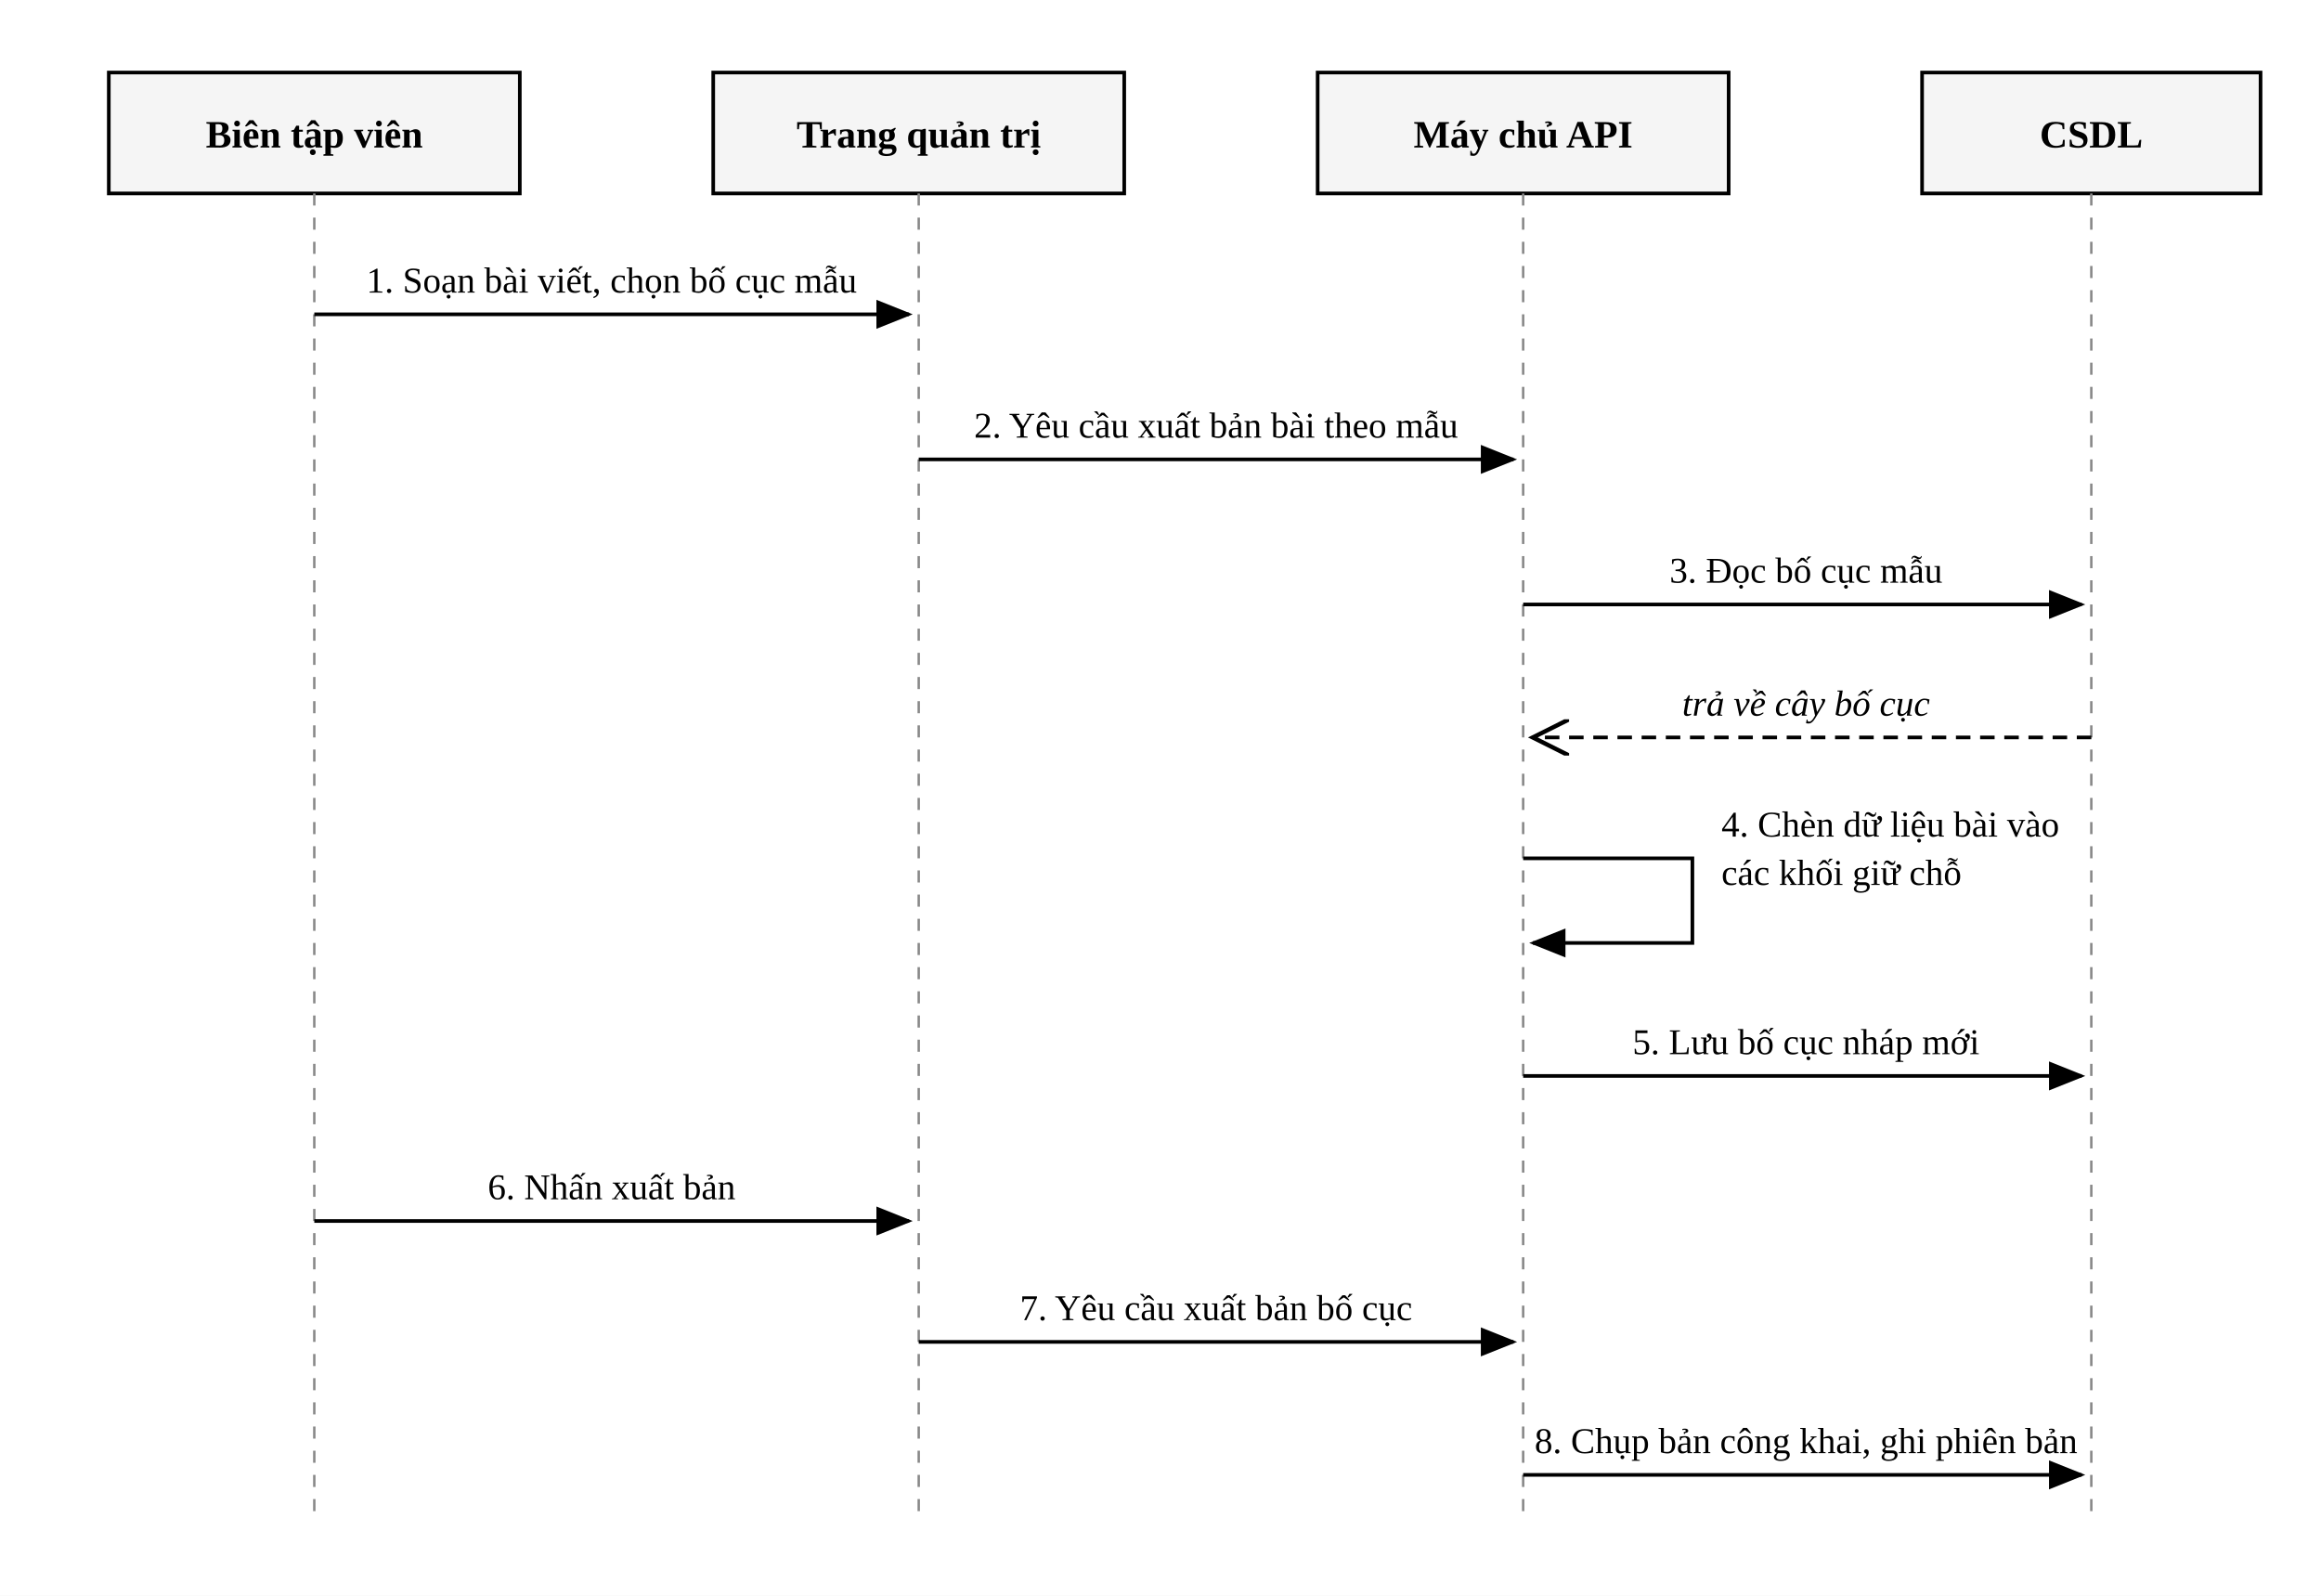
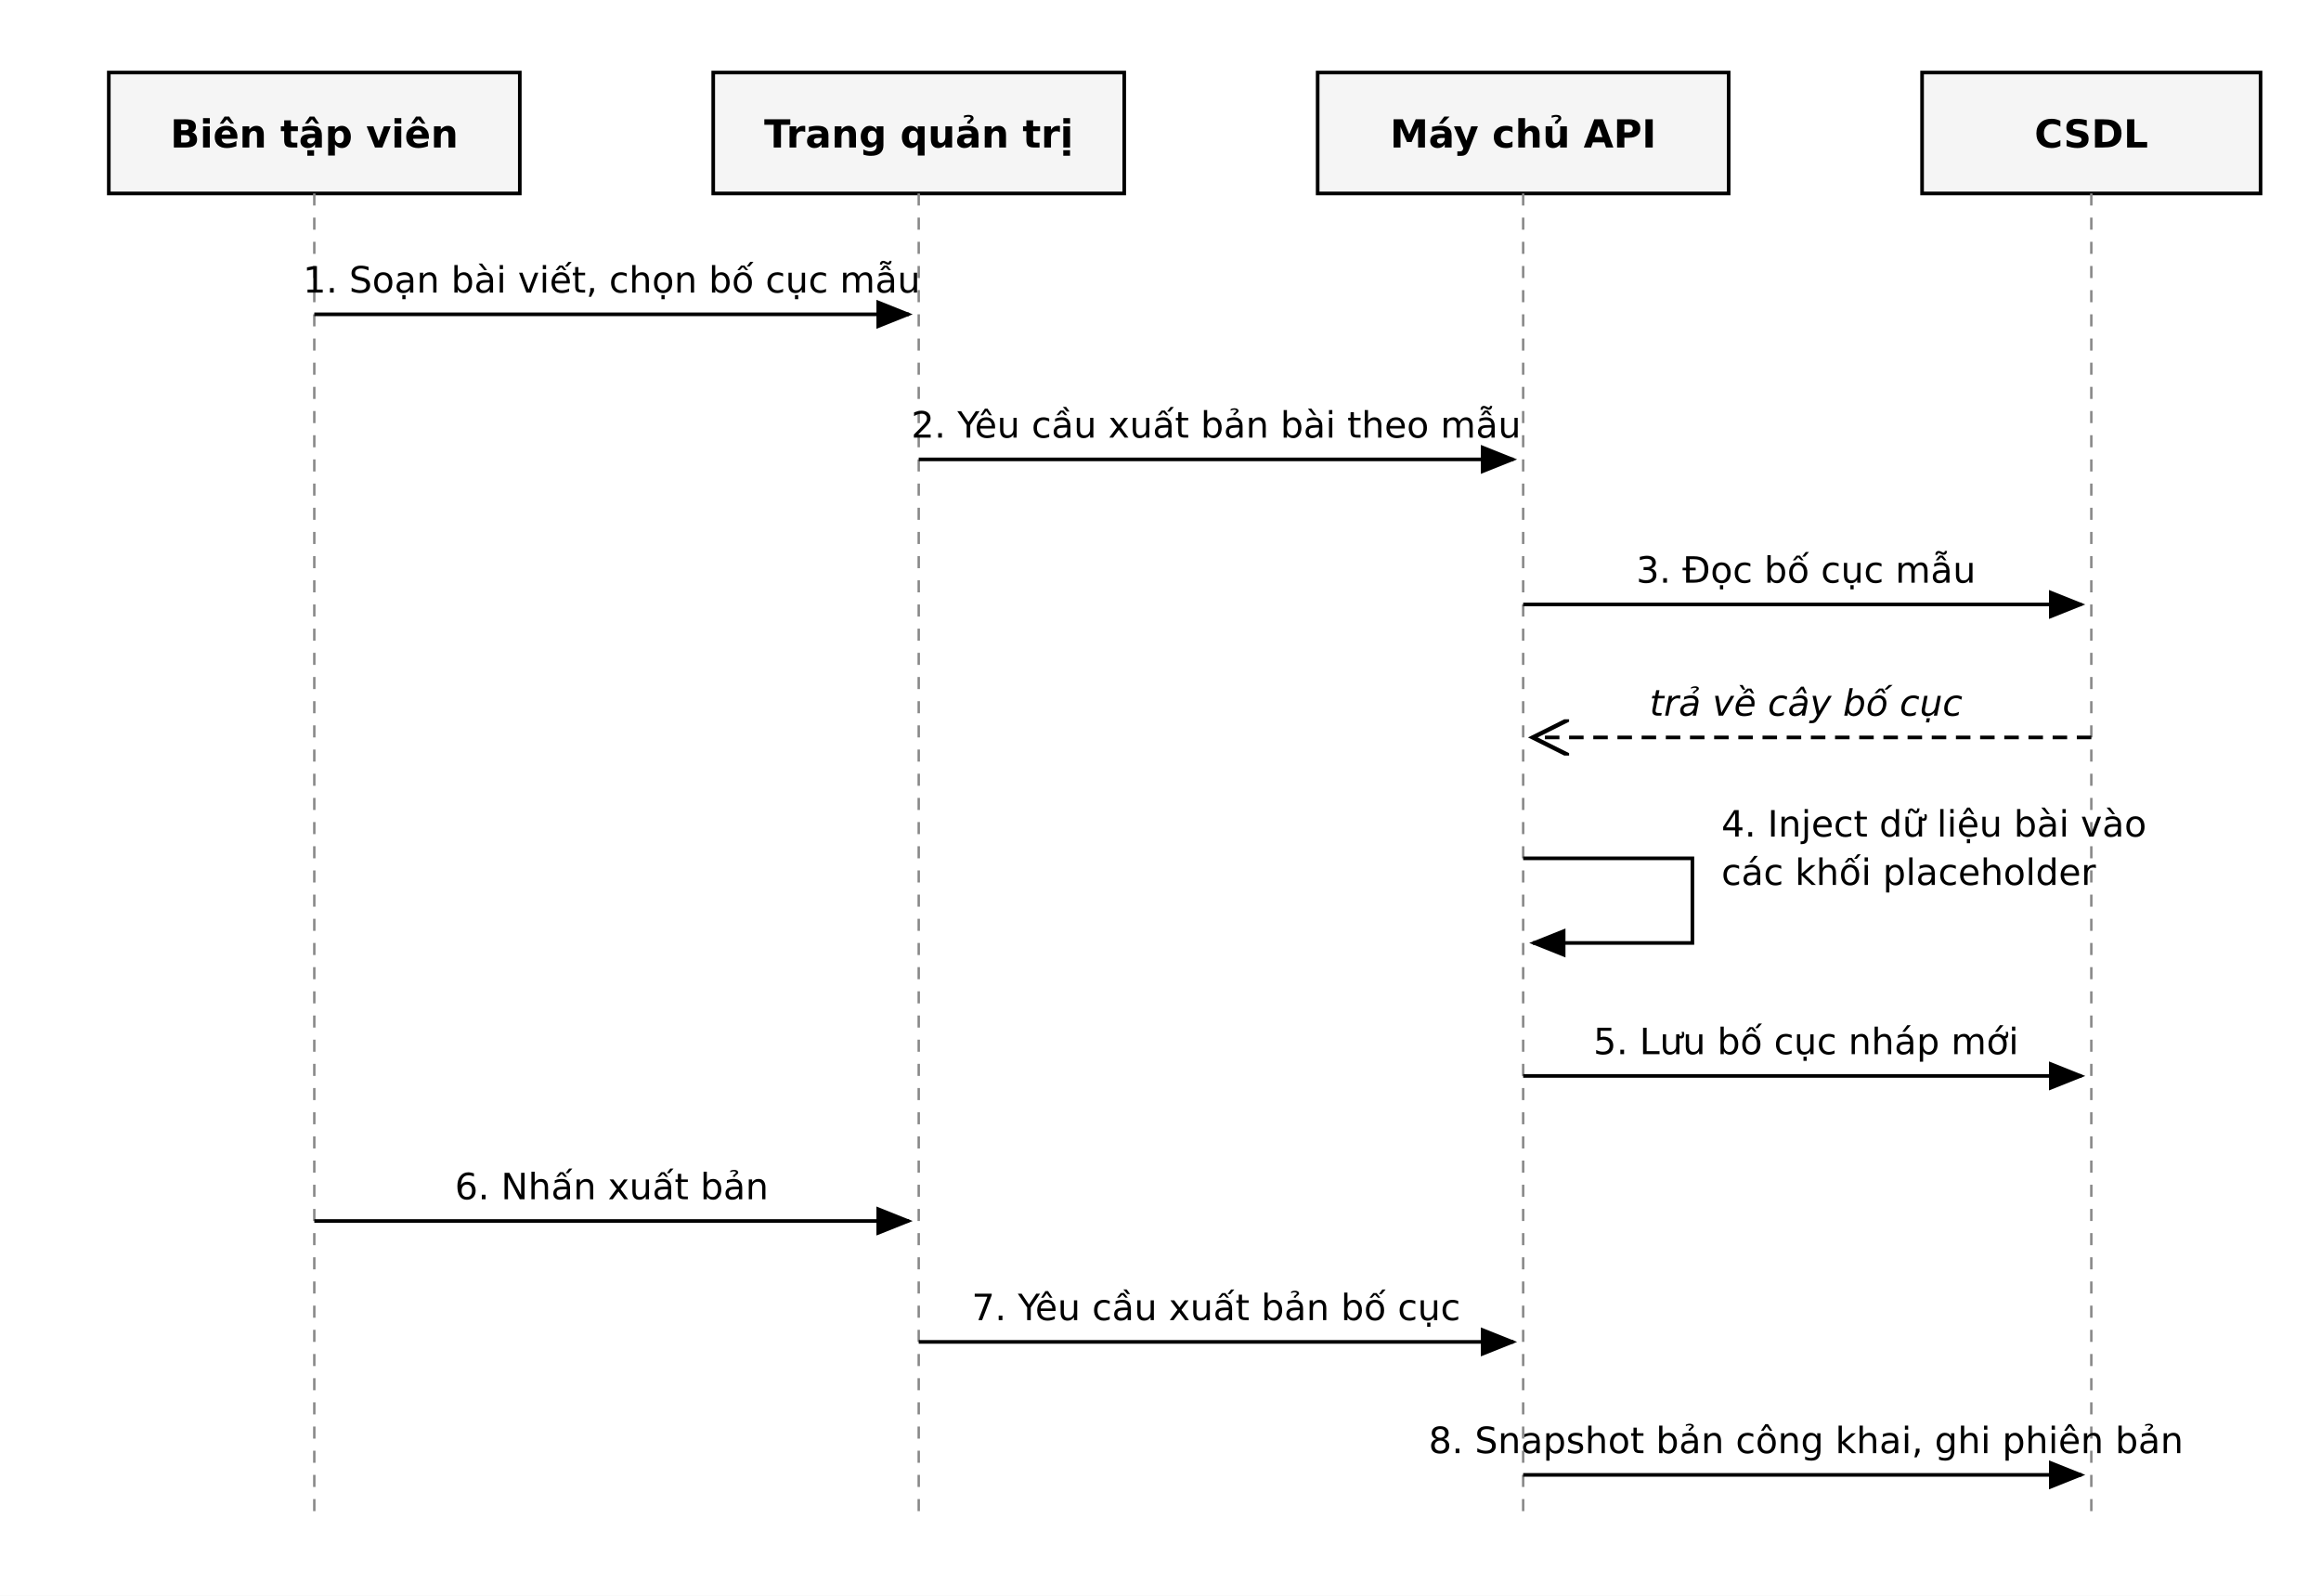
- <svg xmlns="http://www.w3.org/2000/svg" width="960" height="660" viewBox="0 0 960 660" font-family="Times New Roman, serif">
+ <svg xmlns="http://www.w3.org/2000/svg" width="960" height="660" viewBox="0 0 960 660" font-family="DejaVu Sans, Arial, sans-serif">
  <defs>
    <marker id="arr" markerWidth="10" markerHeight="8" refX="9" refY="4" orient="auto">
      <path d="M0,0 L10,4 L0,8 z" fill="#000" />
    </marker>
    <marker id="arrO" markerWidth="12" markerHeight="10" refX="10" refY="5" orient="auto">
      <path d="M0,0 L10,5 L0,10" fill="none" stroke="#000" stroke-width="1.2" />
    </marker>
  </defs>
  <rect width="960" height="660" fill="#ffffff" />
  <g font-size="16" font-weight="bold">
    <rect x="45" y="30" width="170" height="50" fill="#f5f5f5" stroke="#000" stroke-width="1.5" />
    <text x="130" y="61" text-anchor="middle">Biên tập viên</text>
    <rect x="295" y="30" width="170" height="50" fill="#f5f5f5" stroke="#000" stroke-width="1.5" />
    <text x="380" y="61" text-anchor="middle">Trang quản trị</text>
    <rect x="545" y="30" width="170" height="50" fill="#f5f5f5" stroke="#000" stroke-width="1.5" />
    <text x="630" y="61" text-anchor="middle">Máy chủ API</text>
    <rect x="795" y="30" width="140" height="50" fill="#f5f5f5" stroke="#000" stroke-width="1.5" />
    <text x="865" y="61" text-anchor="middle">CSDL</text>
  </g>
  <g stroke="#888" stroke-dasharray="5 5">
    <line x1="130" y1="80" x2="130" y2="630" />
    <line x1="380" y1="80" x2="380" y2="630" />
    <line x1="630" y1="80" x2="630" y2="630" />
    <line x1="865" y1="80" x2="865" y2="630" />
  </g>
  <g stroke="#000" stroke-width="1.5">
    <line x1="130" y1="130" x2="376" y2="130" marker-end="url(#arr)" />
    <line x1="380" y1="190" x2="626" y2="190" marker-end="url(#arr)" />
    <line x1="630" y1="250" x2="861" y2="250" marker-end="url(#arr)" />
    <line x1="865" y1="305" x2="634" y2="305" stroke-dasharray="6 4" marker-end="url(#arrO)" />
    <polyline points="630,355 700,355 700,390 634,390" fill="none" marker-end="url(#arr)" />
    <line x1="630" y1="445" x2="861" y2="445" marker-end="url(#arr)" />
    <line x1="130" y1="505" x2="376" y2="505" marker-end="url(#arr)" />
    <line x1="380" y1="555" x2="626" y2="555" marker-end="url(#arr)" />
    <line x1="630" y1="610" x2="861" y2="610" marker-end="url(#arr)" />
  </g>
  <g font-size="15">
    <text x="253" y="121" text-anchor="middle">1. Soạn bài viết, chọn bố cục mẫu</text>
    <text x="503" y="181" text-anchor="middle">2. Yêu cầu xuất bản bài theo mẫu</text>
    <text x="747" y="241" text-anchor="middle">3. Đọc bố cục mẫu</text>
    <text x="747" y="296" text-anchor="middle" font-style="italic">trả về cây bố cục</text>
-     <text x="712" y="346">4. Chèn dữ liệu bài vào</text>
-     <text x="712" y="366">các khối giữ chỗ</text>
+     <text x="712" y="346">4. Inject dữ liệu bài vào</text>
+     <text x="712" y="366">các khối placeholder</text>
    <text x="747" y="436" text-anchor="middle">5. Lưu bố cục nháp mới</text>
    <text x="253" y="496" text-anchor="middle">6. Nhấn xuất bản</text>
    <text x="503" y="546" text-anchor="middle">7. Yêu cầu xuất bản bố cục</text>
-     <text x="747" y="601" text-anchor="middle">8. Chụp bản công khai, ghi phiên bản</text>
+     <text x="747" y="601" text-anchor="middle">8. Snapshot bản công khai, ghi phiên bản</text>
  </g>
</svg>
